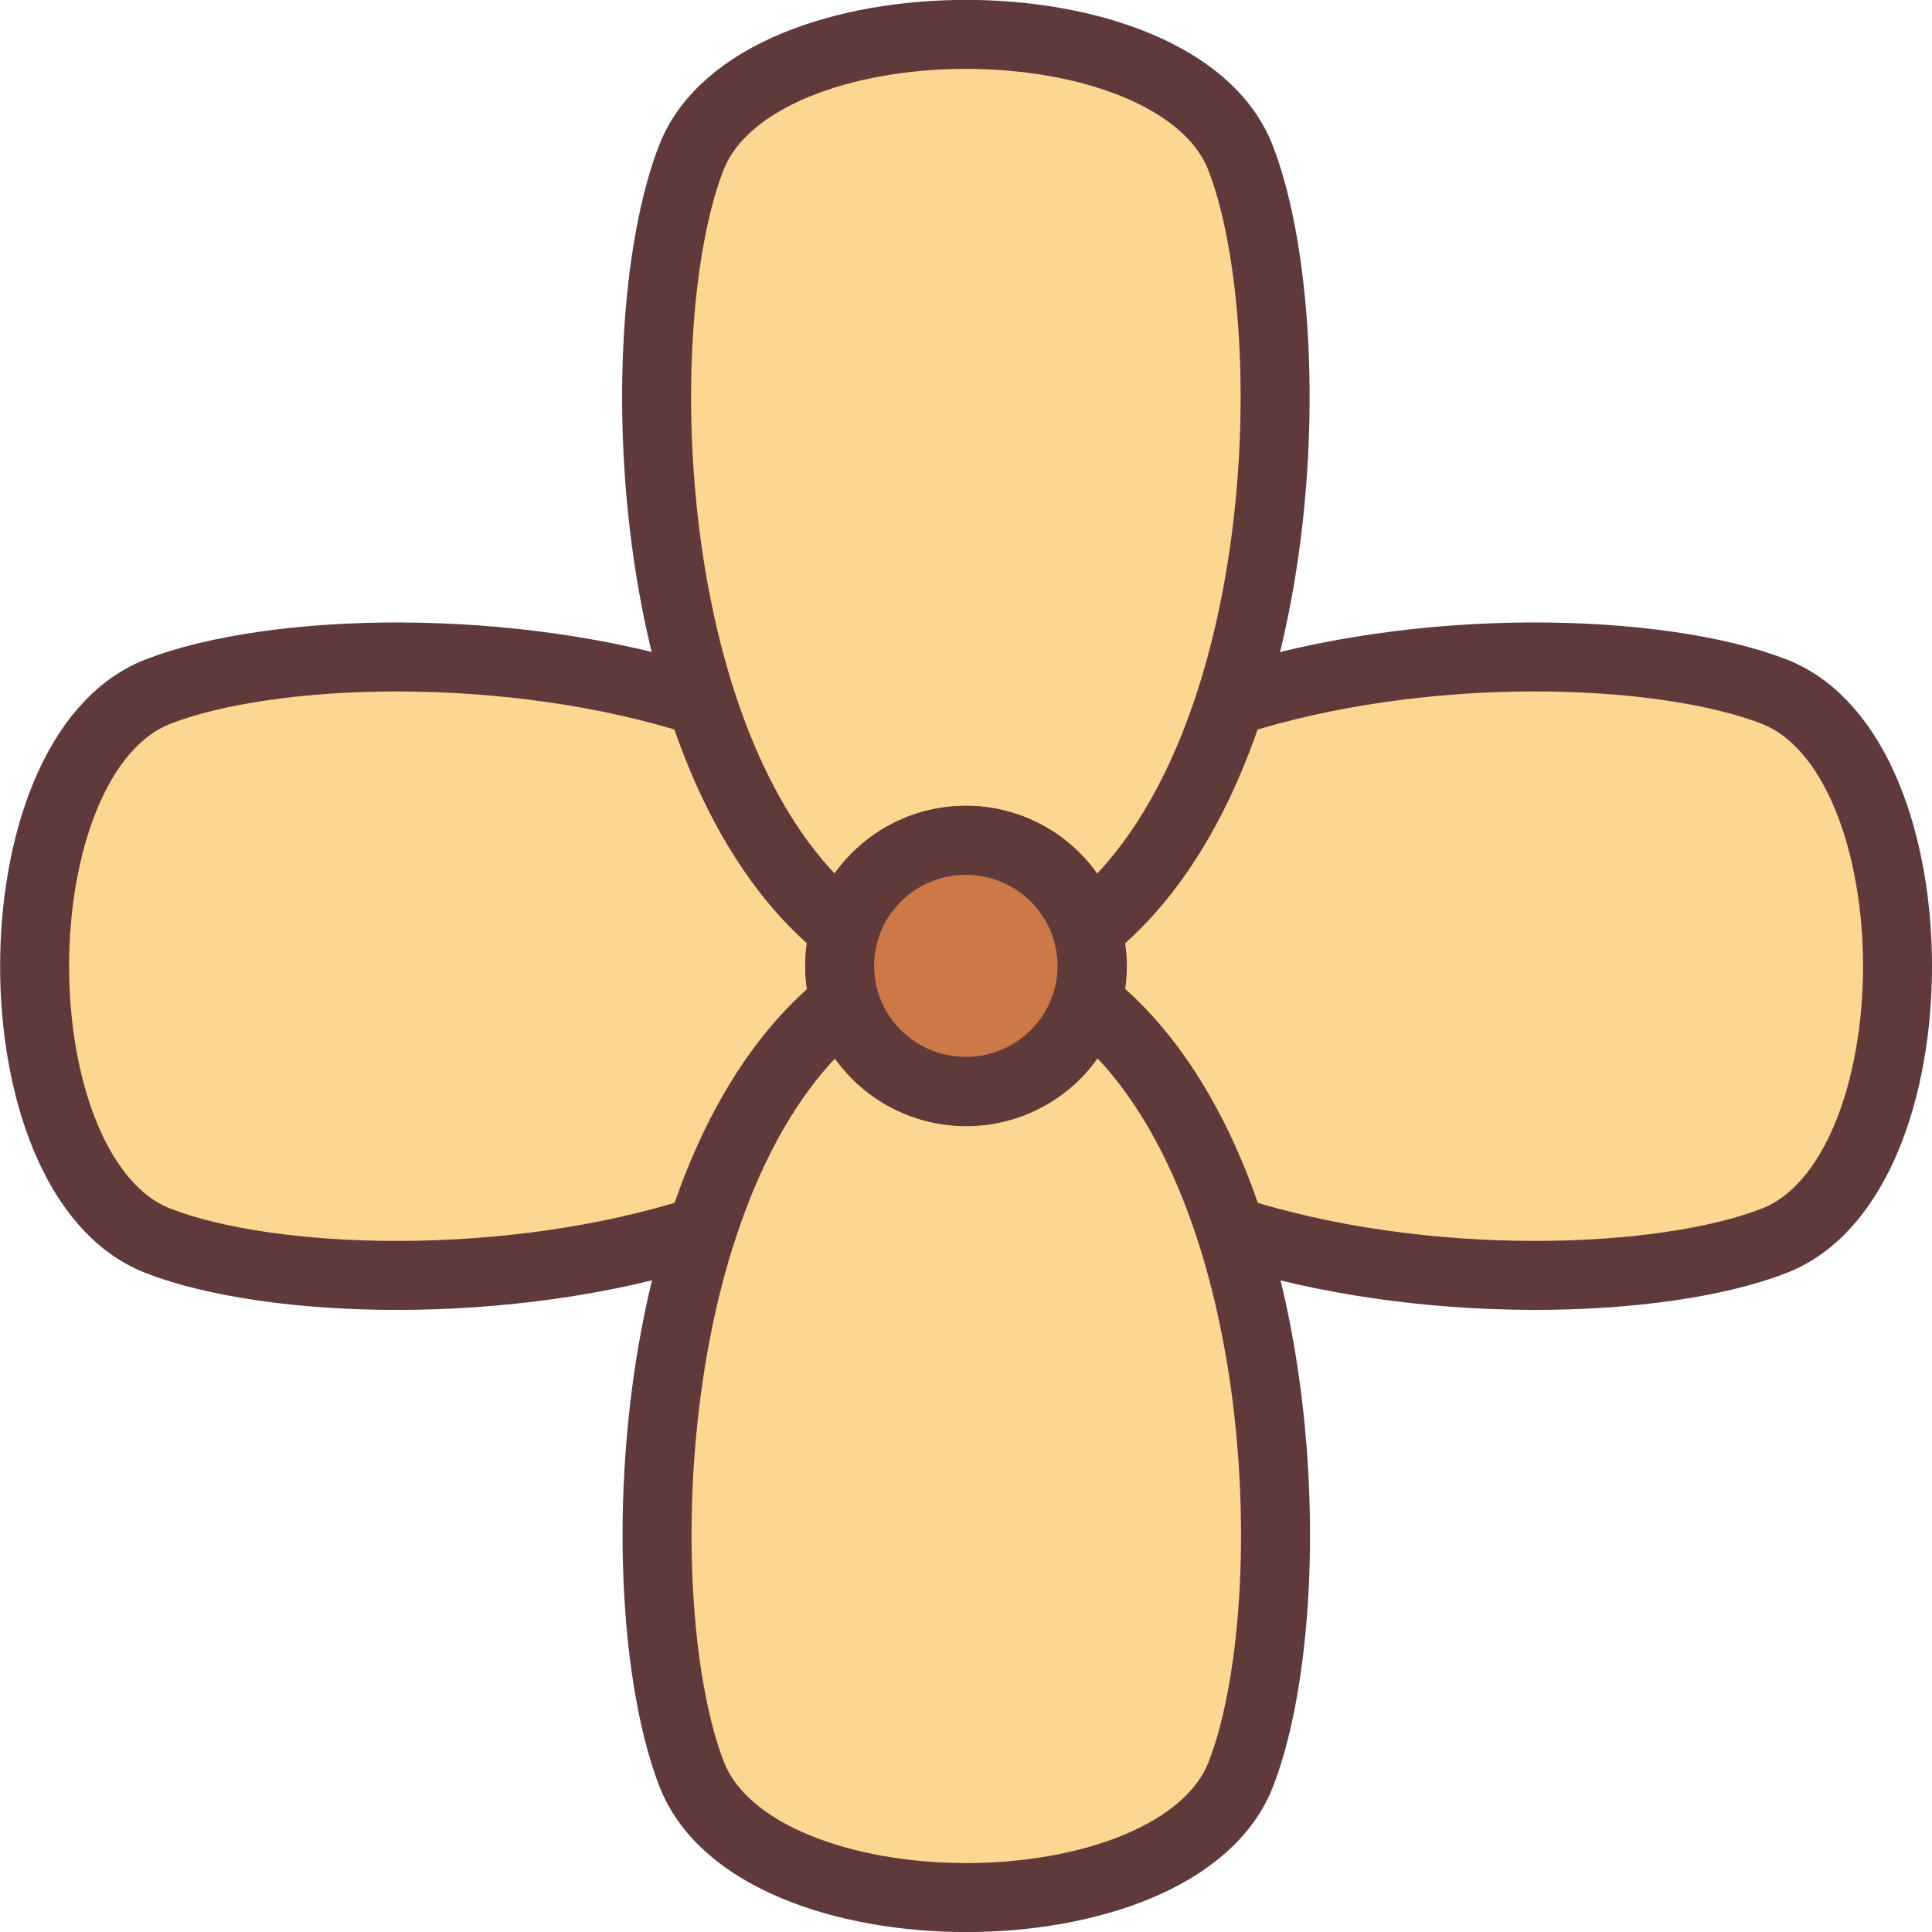
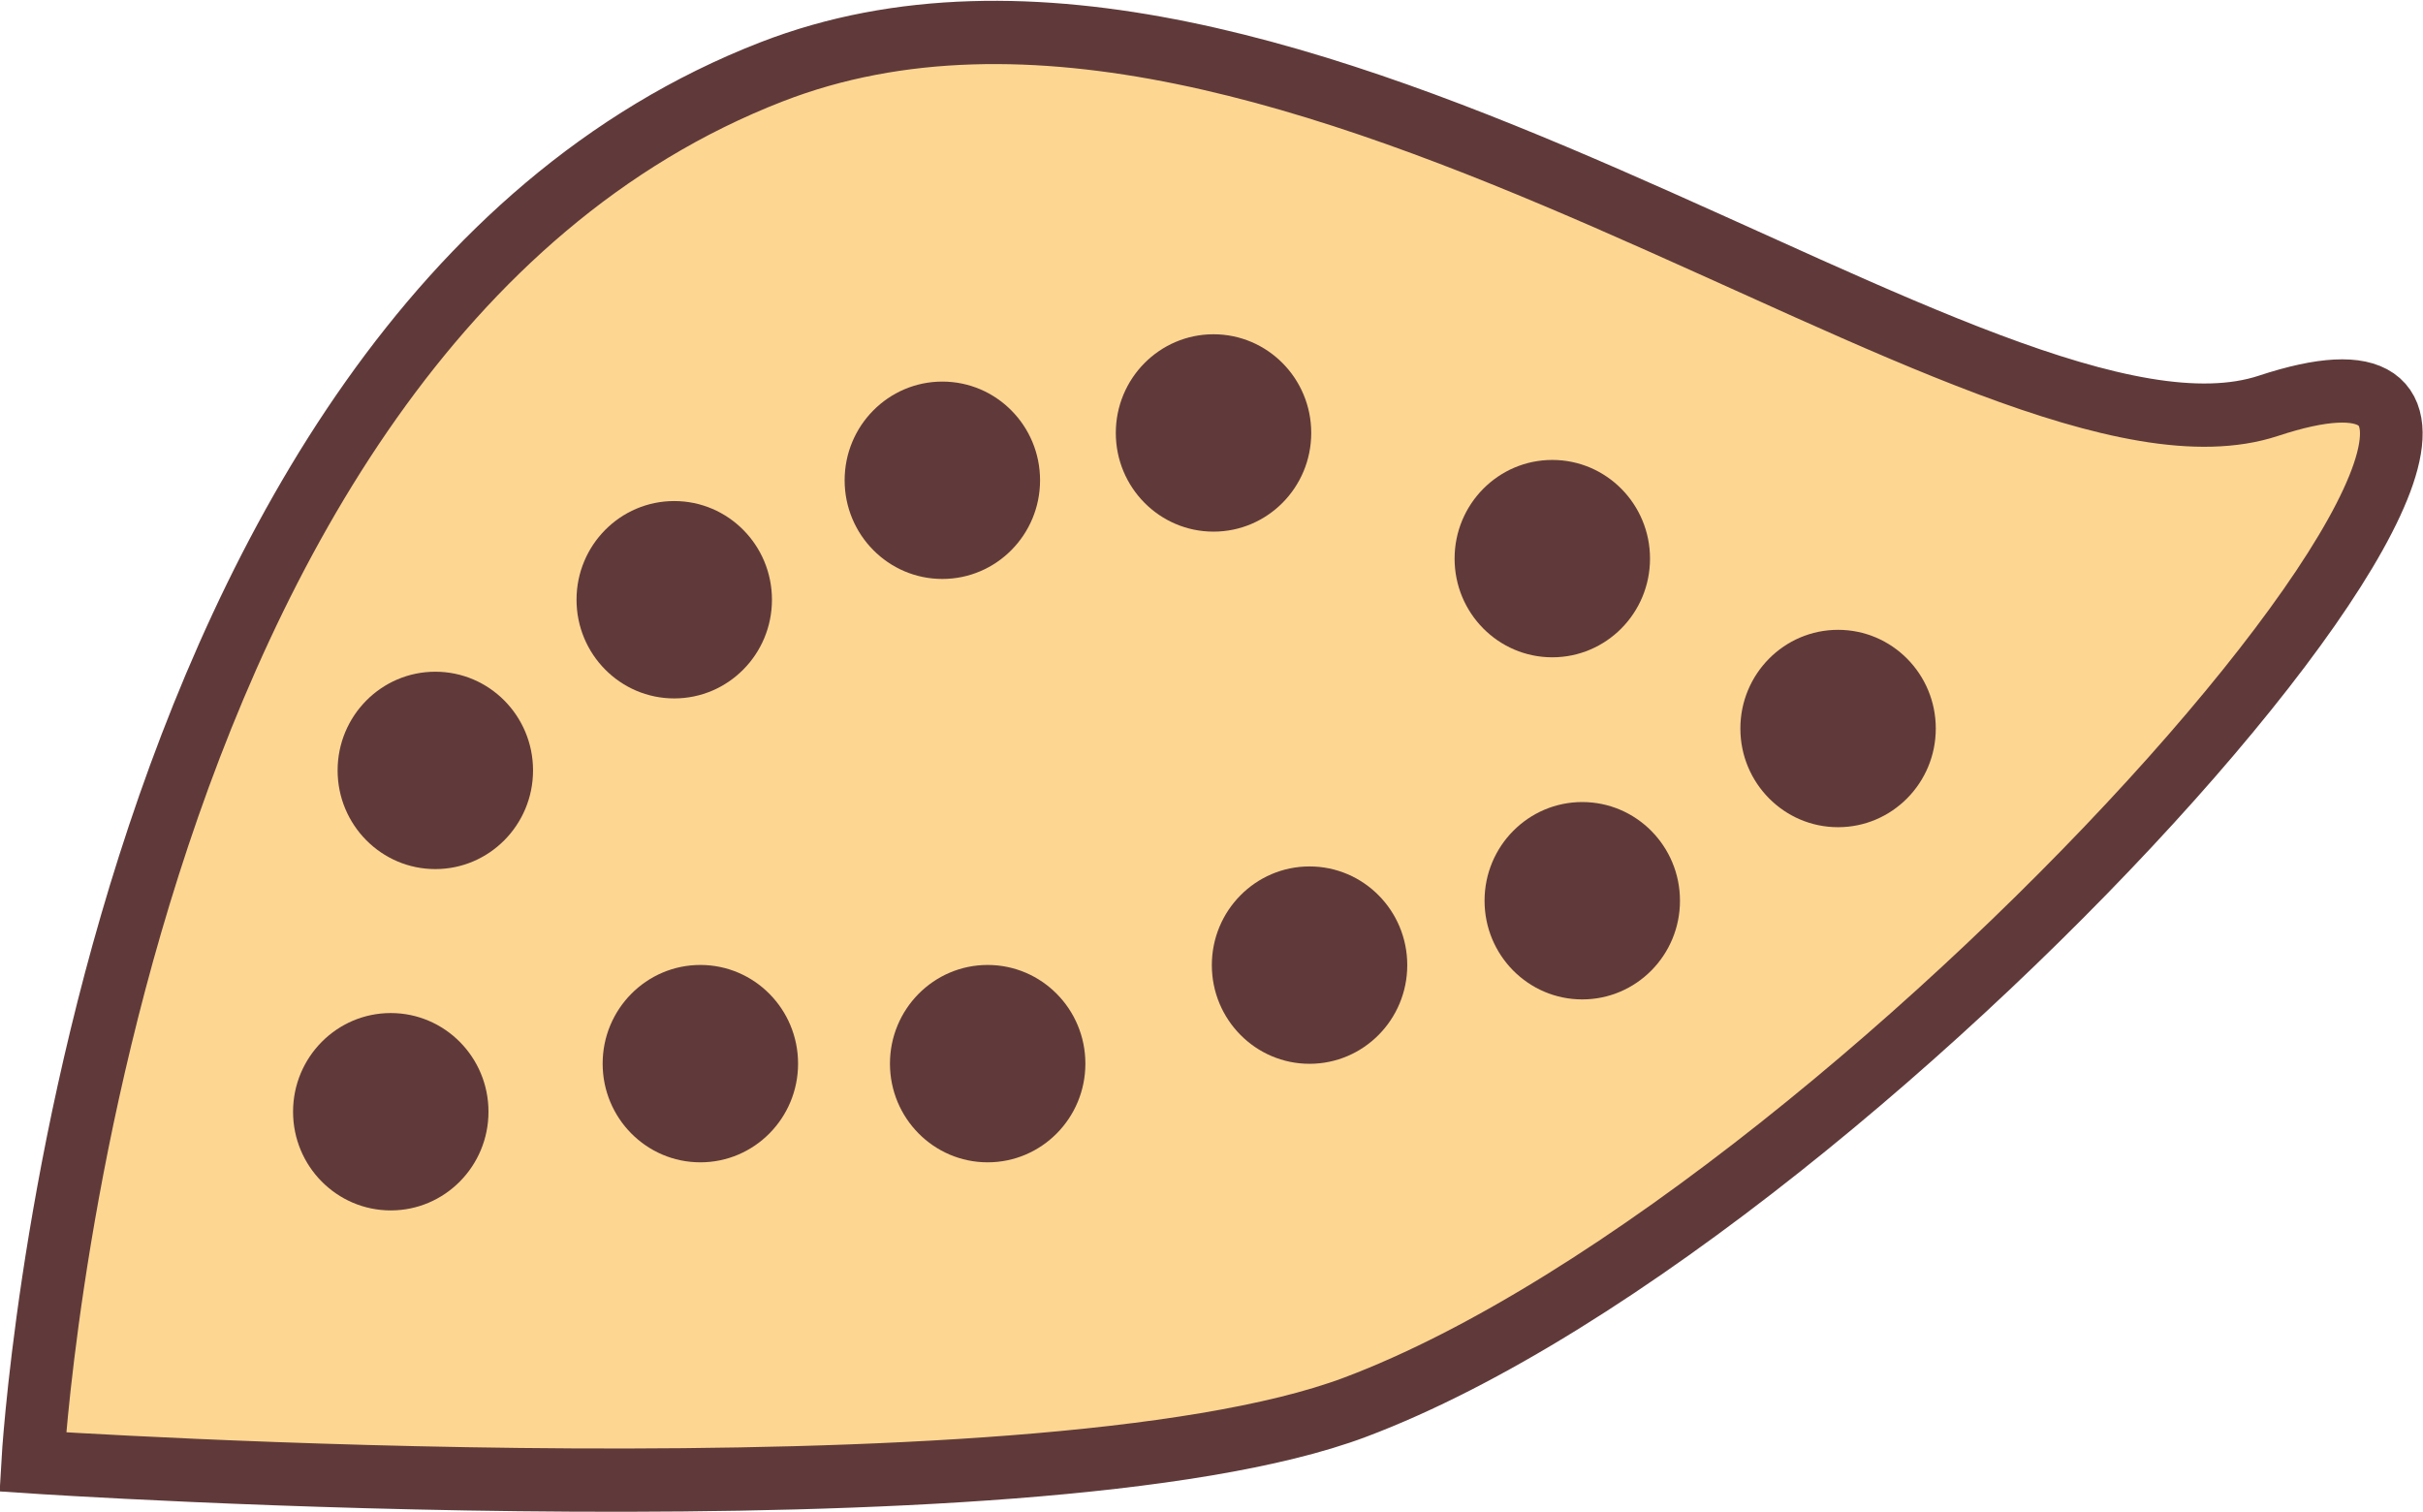
- <svg xmlns="http://www.w3.org/2000/svg" width="140.01" height="140" version="1.1" viewBox="0 0 37.046 37.042" id="svg20">
-   <defs id="defs24" />
-   <g transform="matrix(1.0074 0 0 1.0074 89.481 19.235)" stroke-width=".993" id="g18">
-     <g transform="translate(-320.75,-294.65)" fill="none" stroke="#603a3a" stroke-linecap="round" stroke-linejoin="round" id="g16">
-       <g stroke-width="1.313" id="g14">
-         <path d="m261.05 288.06c-1.847 8e-3 -3.88 0.266-5.702 0.854-0.557 1.724-1.408 3.259-2.63 4.267-0.033 0.028-0.068 0.054-0.103 0.08a2.402 2.389 0 0 1 0.103 0.685 2.402 2.389 0 0 1-0.102 0.685c0.035 0.026 0.069 0.052 0.102 0.08 1.221 1.008 2.073 2.543 2.63 4.267 3.679 1.188 8.22 1.024 10.35 0.194 3.128-1.22 3.128-9.23 0-10.451-1.075-0.419-2.765-0.669-4.649-0.661z" id="path4" style="fill:#fdd692;fill-opacity:1" />
-         <path d="m248.02 294.63c-0.035 0.026-0.069 0.052-0.103 0.08-3.827 3.159-4.043 11.489-2.824 14.618 1.22 3.128 9.23 3.128 10.451 0 1.22-3.128 1.004-11.458-2.823-14.618-0.033-0.027-0.068-0.054-0.102-0.079a2.402 2.389 0 0 1-2.3 1.704 2.402 2.389 0 0 1-2.299-1.705z" id="path6" style="fill:#fdd692;fill-opacity:1" />
-         <path d="m239.58 288.06c-1.883-8e-3 -3.573 0.241-4.649 0.661-3.128 1.22-3.128 9.23 0 10.451 2.13 0.831 6.671 0.994 10.35-0.194 0.557-1.724 1.409-3.259 2.63-4.267 0.033-0.028 0.068-0.054 0.103-0.08a2.402 2.389 0 0 1-0.103-0.685 2.402 2.389 0 0 1 0.102-0.685c-0.035-0.026-0.069-0.052-0.102-0.079-1.221-1.008-2.074-2.544-2.63-4.268-1.821-0.588-3.854-0.845-5.701-0.853z" id="path8" style="fill:#fdd692;fill-opacity:1" />
-         <path d="m250.31 276.21c-2.308 0-4.615 0.782-5.225 2.346-1.22 3.128-1.004 11.458 2.824 14.618 0.033 0.027 0.067 0.054 0.102 0.079a2.402 2.389 0 0 1 2.3-1.704 2.402 2.389 0 0 1 2.299 1.705c0.035-0.026 0.07-0.052 0.103-0.08 3.827-3.159 4.043-11.489 2.824-14.618-0.61-1.564-2.918-2.346-5.225-2.346z" id="path10" style="fill:#fdd692;fill-opacity:1" />
-         <ellipse cx="250.31" cy="293.94" rx="2.402" ry="2.389" id="ellipse12" style="fill:#cc7847;fill-opacity:1" />
+ <svg xmlns="http://www.w3.org/2000/svg" width="192.4" height="120.01" version="1.1" viewBox="0 0 50.907 31.752">
+   <g transform="translate(-98.877 -115.74)">
+     <g transform="matrix(1.614 0 0 1.6298 -61.137 -92.466)">
+       <g transform="matrix(.35278 0 0 -.35278 128.67 132.98)" fill="#fdd692" stroke="#fff2db" stroke-width="2.312">
+         <path d="m0 0c16.113 5.266-14.418-29.411-33.701-36.592-11.9-4.431-48.795-1.999-48.795-1.999s2.352 41.211 27.263 50.794c18.914 7.276 44.929-15.571 55.233-12.203z" fill="#fdd692" stroke="#603a3a" stroke-width="2.312" />
+       </g>
+       <g fill="#603a3a" stroke-width=".617">
+         <g transform="matrix(.35278 0 0 -.35278 112.68 133.94)">
+           <path d="m0 0c0-1.991-1.614-3.606-3.606-3.606-1.991 0-3.605 1.615-3.605 3.606s1.614 3.606 3.605 3.606c1.992 0 3.606-1.615 3.606-3.606" fill="#603a3a" />
+         </g>
+         <g transform="matrix(.35278 0 0 -.35278 109.19 135.48)">
+           <path d="m0 0c0-1.991-1.614-3.606-3.606-3.606-1.991 0-3.605 1.615-3.605 3.606s1.614 3.606 3.605 3.606c1.992 0 3.606-1.615 3.606-3.606" fill="#603a3a" />
+         </g>
+         <g transform="matrix(.35278 0 0 -.35278 105.5 142.08)">
+           <path d="m0 0c0-1.991-1.614-3.606-3.606-3.606-1.991 0-3.605 1.615-3.605 3.606s1.614 3.606 3.605 3.606c1.992 0 3.606-1.615 3.606-3.606" fill="#603a3a" />
+         </g>
+         <g transform="matrix(.35278 0 0 -.35278 106.08 137.68)">
+           <path d="m0 0c0-1.991-1.614-3.606-3.606-3.606-1.991 0-3.605 1.615-3.605 3.606s1.614 3.606 3.605 3.606c1.992 0 3.606-1.615 3.606-3.606" fill="#603a3a" />
+         </g>
+         <g transform="matrix(.35278 0 0 -.35278 116.21 133.33)">
+           <path d="m0 0c0-1.991-1.614-3.606-3.606-3.606-1.991 0-3.605 1.615-3.605 3.606s1.614 3.606 3.605 3.606c1.992 0 3.606-1.615 3.606-3.606" fill="#603a3a" />
+         </g>
+         <g transform="matrix(.35278 0 0 -.35278 120.62 134.95)">
+           <path d="m0 0c0-1.991-1.614-3.606-3.606-3.606-1.991 0-3.605 1.615-3.605 3.606s1.614 3.606 3.605 3.606c1.992 0 3.606-1.615 3.606-3.606" fill="#603a3a" />
+         </g>
+         <g transform="matrix(.35278 0 0 -.35278 124.34 137.14)">
+           <path d="m0 0c0-1.991-1.614-3.606-3.606-3.606-1.991 0-3.605 1.615-3.605 3.606s1.614 3.606 3.605 3.606c1.992 0 3.606-1.615 3.606-3.606" fill="#603a3a" />
+         </g>
+         <g transform="matrix(.35278 0 0 -.35278 121.01 139.36)">
+           <path d="m0 0c0-1.991-1.614-3.606-3.606-3.606-1.991 0-3.605 1.615-3.605 3.606s1.614 3.606 3.605 3.606c1.992 0 3.606-1.615 3.606-3.606" fill="#603a3a" />
+         </g>
+         <g transform="matrix(.35278 0 0 -.35278 117.46 140.19)">
+           <path d="m0 0c0-1.991-1.614-3.606-3.606-3.606-1.991 0-3.605 1.615-3.605 3.606s1.614 3.606 3.605 3.606c1.992 0 3.606-1.615 3.606-3.606" fill="#603a3a" />
+         </g>
+         <g transform="matrix(.35278 0 0 -.35278 113.27 141.46)">
+           <path d="m0 0c0-1.991-1.614-3.606-3.606-3.606-1.991 0-3.605 1.615-3.605 3.606s1.614 3.606 3.605 3.606c1.992 0 3.606-1.615 3.606-3.606" fill="#603a3a" />
+         </g>
+         <g transform="matrix(.35278 0 0 -.35278 109.53 141.46)">
+           <path d="m0 0c0-1.991-1.614-3.606-3.606-3.606-1.991 0-3.605 1.615-3.605 3.606s1.614 3.606 3.605 3.606c1.992 0 3.606-1.615 3.606-3.606" fill="#603a3a" />
+         </g>
      </g>
    </g>
  </g>
</svg>
